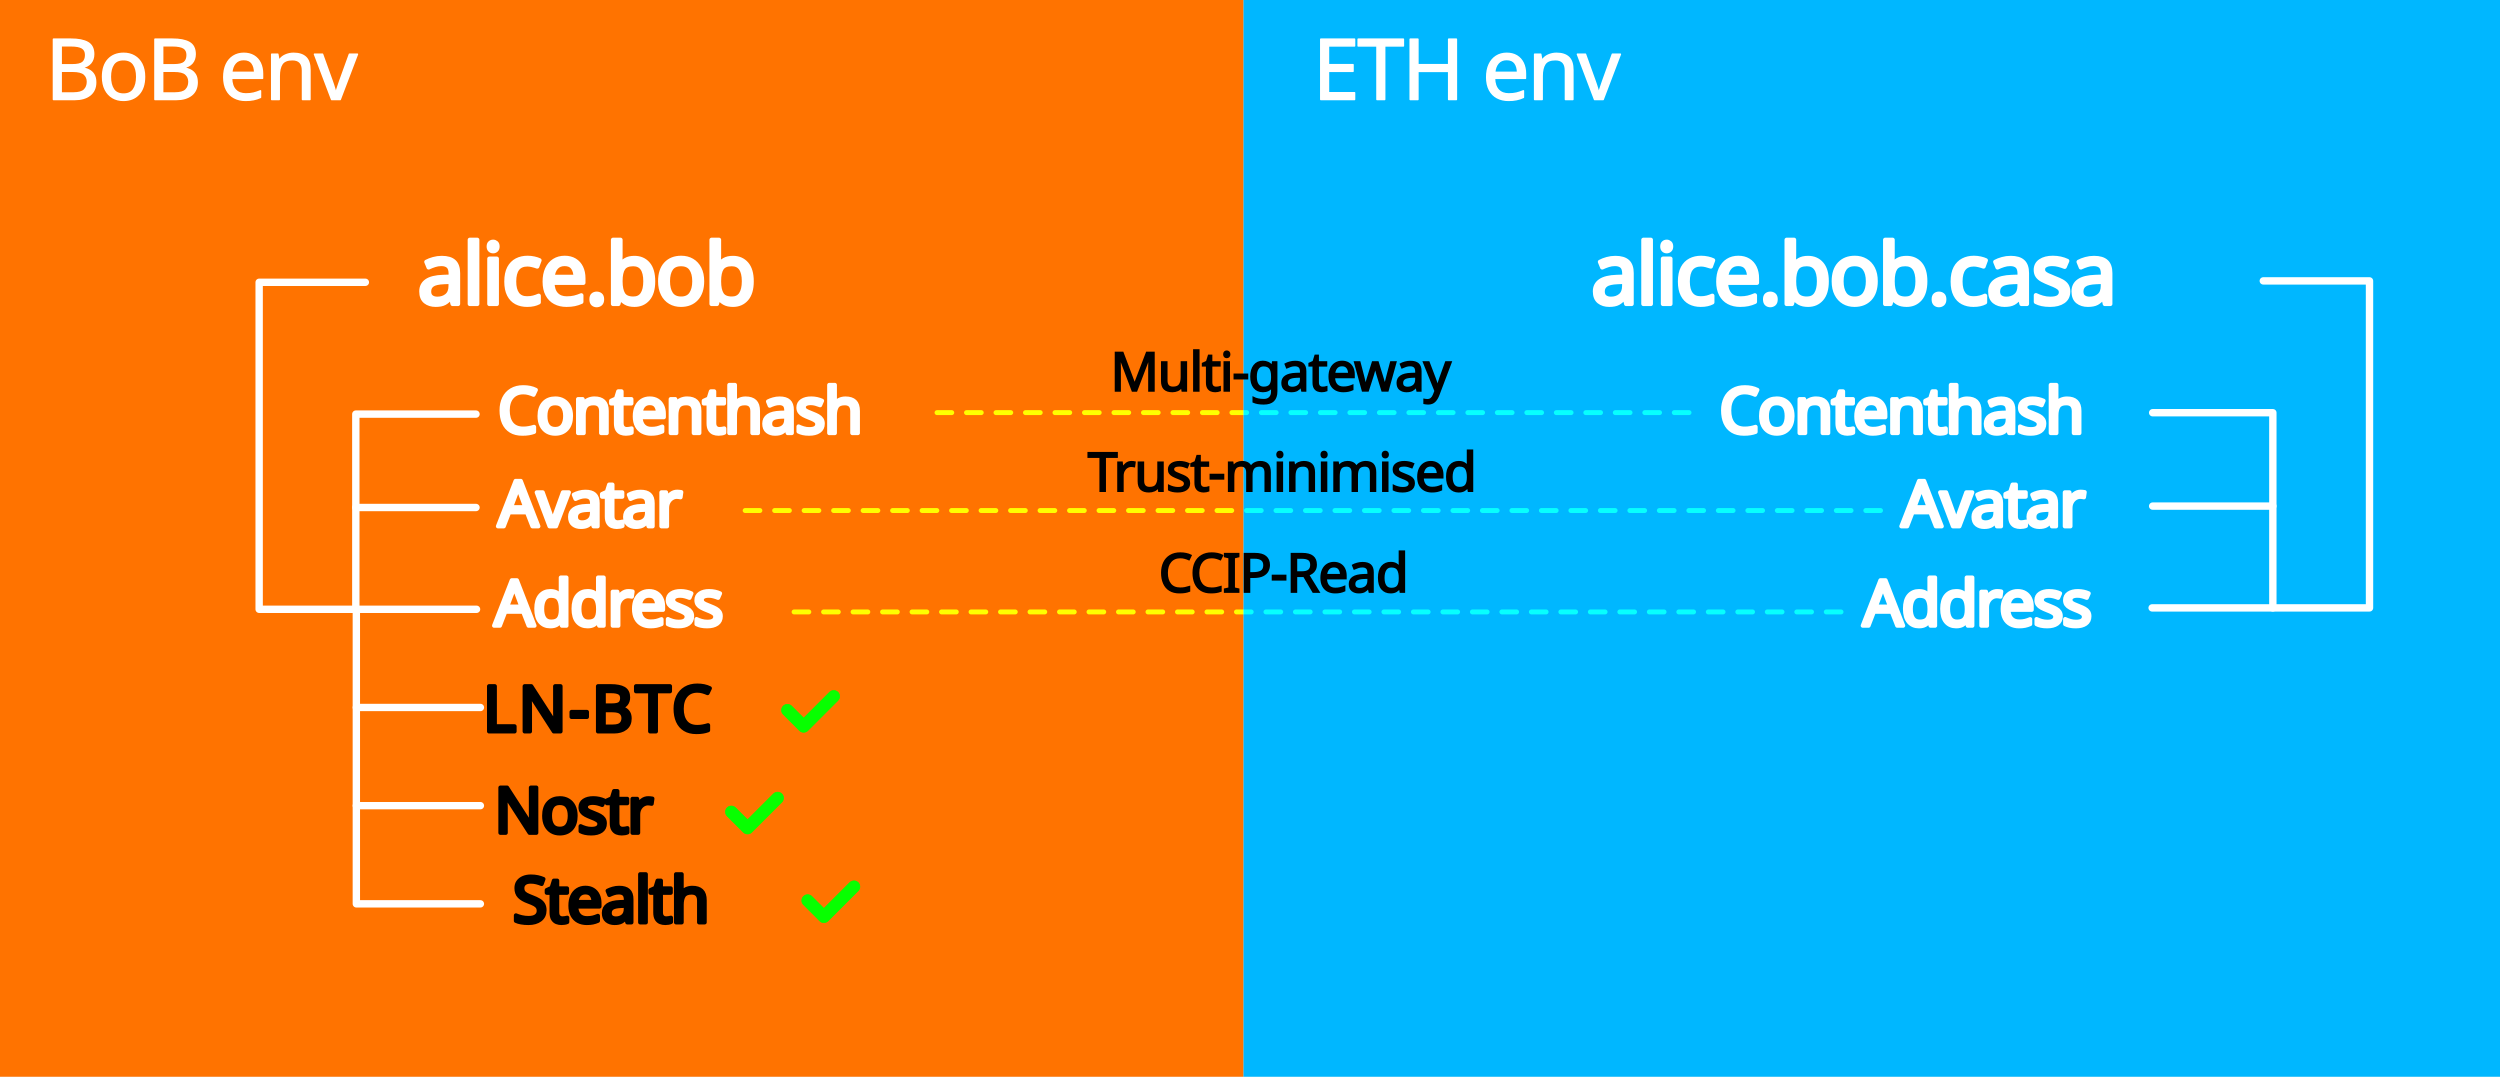
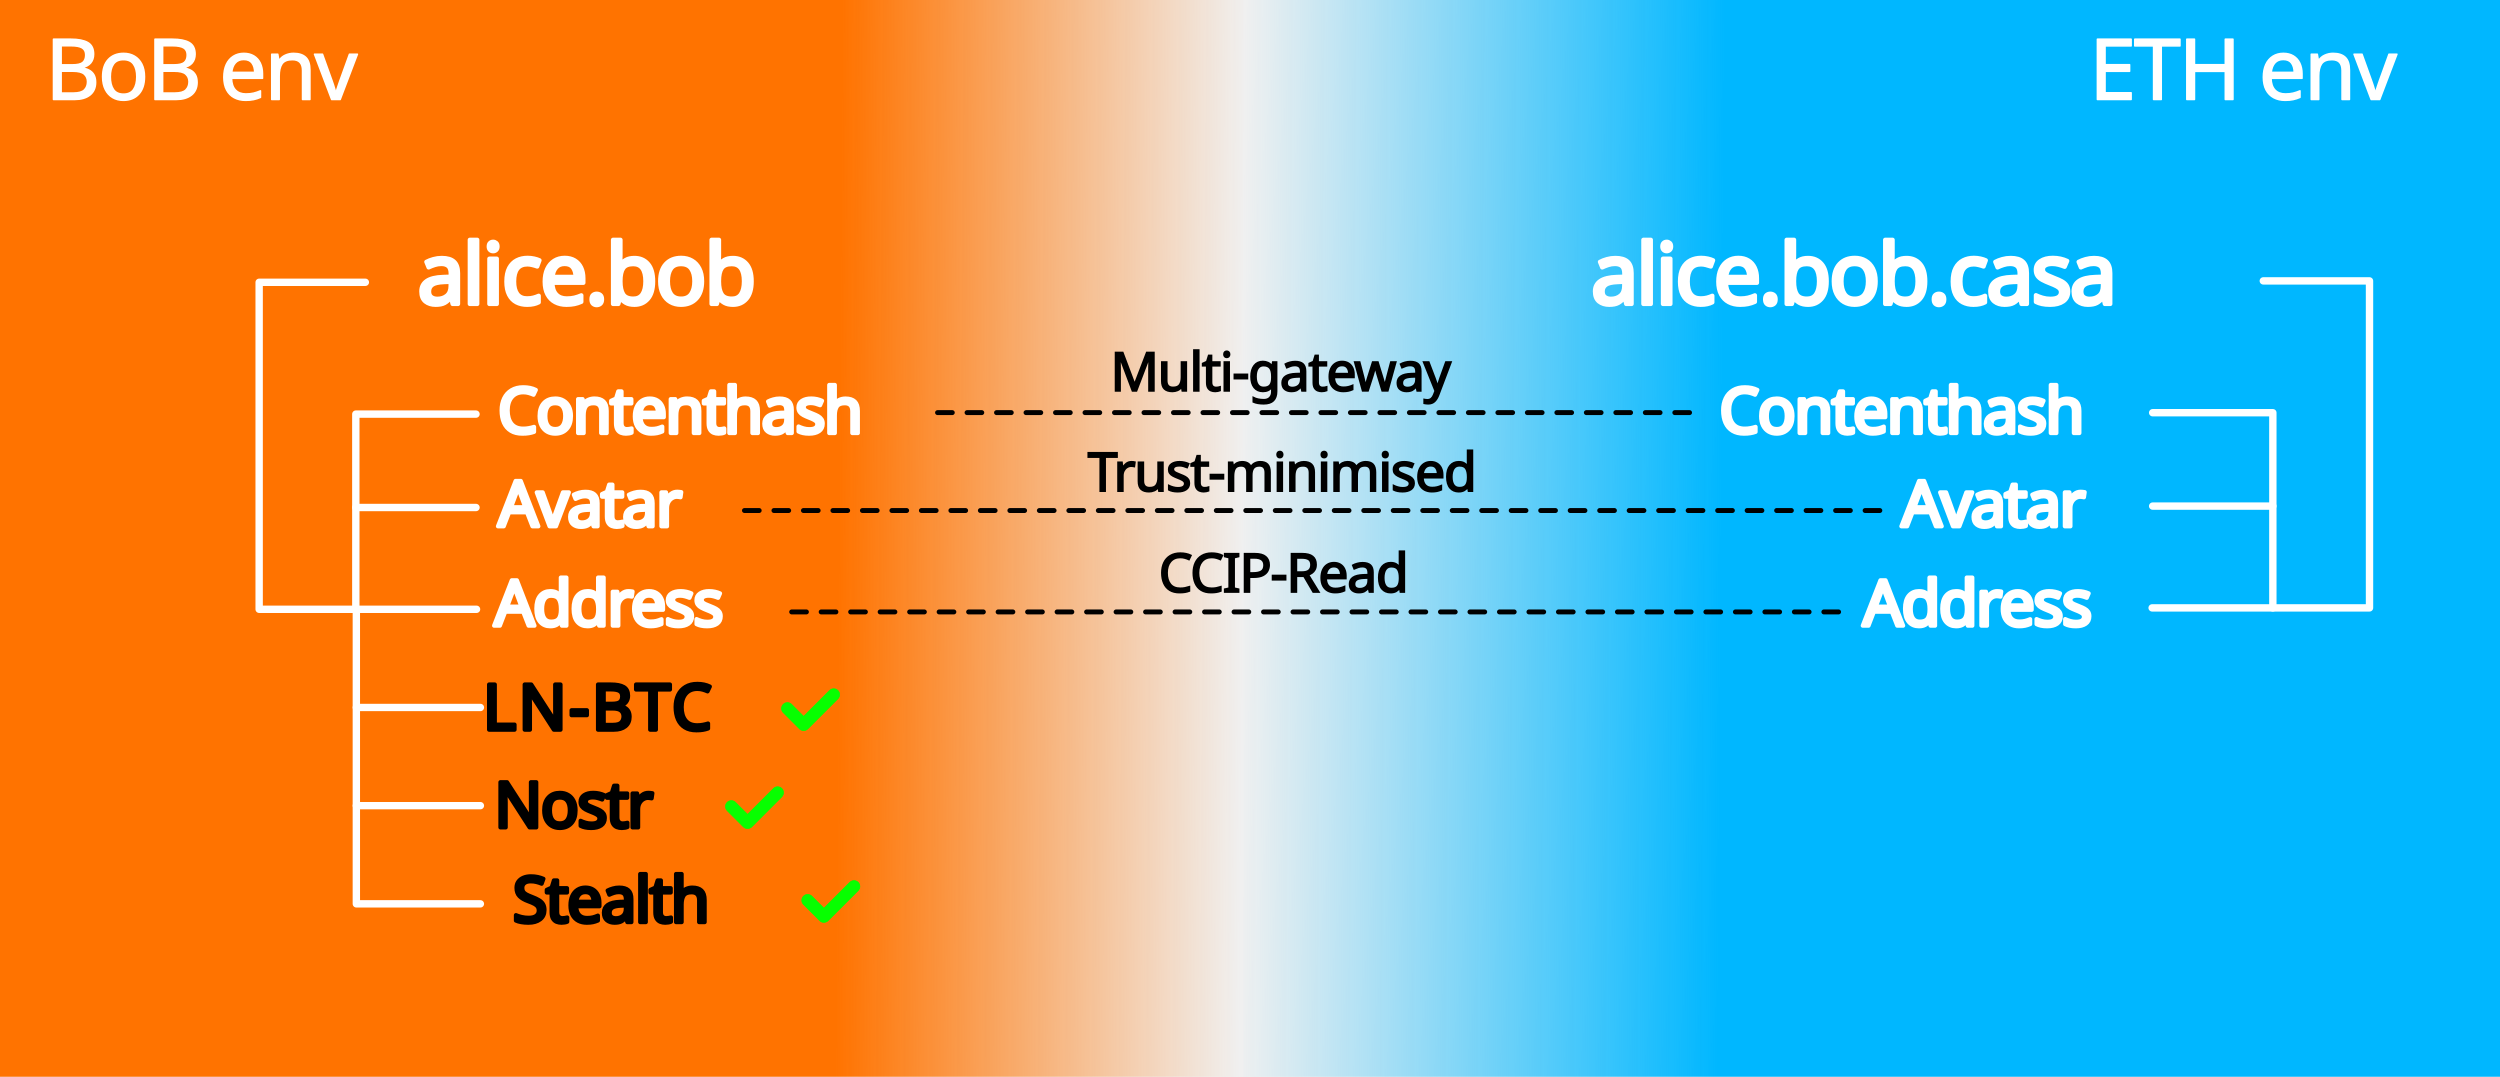
- <svg xmlns="http://www.w3.org/2000/svg" version="1.1" id="Layer_1" x="0px" y="0px" viewBox="0 0 1017.265 438.132" xml:space="preserve" width="1017.265" height="438.132">
-   <rect style="fill:#00b7ff;fill-opacity:1;fill-rule:evenodd;stroke:none;stroke-width:10.196;stroke-linecap:round;stroke-linejoin:round;stroke-dashoffset:4.046;paint-order:stroke fill markers;stop-color:#000000" id="rect856-3" width="511.356" height="438.132" x="505.909" y="0" />
-   <rect style="fill:#ff7300;fill-opacity:1;fill-rule:evenodd;stroke:none;stroke-width:10.142;stroke-linecap:round;stroke-linejoin:round;stroke-dashoffset:4.046;paint-order:stroke fill markers;stop-color:#000000" id="rect856" width="505.909" height="438.132" x="0" y="0" />
+ <svg xmlns="http://www.w3.org/2000/svg" xmlns:xlink="http://www.w3.org/1999/xlink" version="1.1" id="Layer_1" x="0px" y="0px" viewBox="0 0 1017.265 438.132" xml:space="preserve" width="1017.265" height="438.132">
+   <rect style="fill:url(#linearGradient1069);fill-opacity:1;fill-rule:evenodd;stroke:none;stroke-width:10.196;stroke-linecap:round;stroke-linejoin:round;stroke-dashoffset:4.046;paint-order:stroke fill markers;stop-color:#000000" id="rect856-3" width="511.356" height="438.132" x="505.909" y="0" />
+   <rect style="fill:url(#linearGradient1077);fill-opacity:1;fill-rule:evenodd;stroke:none;stroke-width:10.142;stroke-linecap:round;stroke-linejoin:round;stroke-dashoffset:4.046;paint-order:stroke fill markers;stop-color:#000000" id="rect856" width="505.909" height="438.132" x="0" y="0" />
  <g id="g857-9-0" transform="translate(-227.1207,558.2446)" style="fill:#00b7ff;fill-opacity:1;stroke:none" />
  <text xml:space="preserve" id="text990-9" style="font-size:53.333px;line-height:1.25;font-family:Palatino;-inkscape-font-specification:Palatino;font-variant-ligatures:none;text-align:center;letter-spacing:-1.39px;white-space:pre;shape-inside:url(#rect992-0);fill:#00b7ff;fill-opacity:1;stroke:none;" transform="translate(248.7202,-185.4778)" />
  <defs id="defs864">
+     <linearGradient id="linearGradient1075">
+       <stop style="stop-color:#ff7300;stop-opacity:1;" offset="0" id="stop1071" />
+       <stop style="stop-color:#ff7300;stop-opacity:0;" offset="1" id="stop1073" />
+     </linearGradient>
+     <linearGradient id="linearGradient1067">
+       <stop style="stop-color:#00b7ff;stop-opacity:1;" offset="0" id="stop1063" />
+       <stop style="stop-color:#00b7ff;stop-opacity:0;" offset="1" id="stop1065" />
+     </linearGradient>
    <rect x="570.106" y="518.723" width="795.212" height="234.893" id="rect992" />
    <rect x="570.106" y="518.723" width="795.212" height="234.893" id="rect992-0" />
    <rect x="570.106" y="518.723" width="795.212" height="234.893" id="rect883" />
+     <linearGradient xlink:href="#linearGradient1067" id="linearGradient1069" x1="700.463" y1="218.213" x2="505.051" y2="216.922" gradientUnits="userSpaceOnUse" />
+     <linearGradient xlink:href="#linearGradient1075" id="linearGradient1077" x1="341.371" y1="218.025" x2="505.909" y2="219.066" gradientUnits="userSpaceOnUse" />
  </defs>
  <style type="text/css" id="style833">
	.st0{fill:#E1E1E1;}
	.st1{fill:#F58B00;}
</style>
  <g id="g857-9" transform="translate(-735.9186,558.2446)" style="fill:#ff7300;fill-opacity:1;stroke:none" />
  <text xml:space="preserve" id="text990" style="font-size:53.333px;line-height:1.25;font-family:Palatino;-inkscape-font-specification:Palatino;font-variant-ligatures:none;text-align:center;letter-spacing:-1.39px;white-space:pre;shape-inside:url(#rect992);fill:#ff7300;fill-opacity:1;stroke:none;" transform="translate(-260.0778,-185.4778)" />
  <text xml:space="preserve" style="font-size:34.329px;line-height:1.25;font-family:Palatino;-inkscape-font-specification:Palatino;font-variant-ligatures:none;text-align:center;letter-spacing:-0.895px;text-anchor:middle;stroke-width:1.744;stroke-miterlimit:4;stroke-dasharray:none" x="251.237" y="123.674" id="text911">
    <tspan id="tspan909" x="250.789" y="123.674" style="font-style:normal;font-variant:normal;font-weight:normal;font-stretch:normal;font-family:'SF Mono';-inkscape-font-specification:'SF Mono';fill:#ffffff;fill-opacity:1;stroke:#ffffff;stroke-width:1.744;stroke-linecap:round;stroke-linejoin:round;stroke-miterlimit:4;stroke-dasharray:none;stroke-opacity:1">alice.bob</tspan>
  </text>
  <text xml:space="preserve" style="font-size:34.329px;line-height:1.25;font-family:Palatino;-inkscape-font-specification:Palatino;font-variant-ligatures:none;text-align:center;letter-spacing:-0.895px;text-anchor:middle;stroke-width:0.644" x="94.359" y="40.471" id="text911-5">
    <tspan id="tspan909-3" x="93.912" y="40.471" style="font-style:normal;font-variant:normal;font-weight:normal;font-stretch:normal;font-family:'OCR A Std';-inkscape-font-specification:'OCR A Std';fill:#ffffff;fill-opacity:1;stroke:#ffffff;stroke-width:0.644;stroke-linecap:round;stroke-linejoin:round;stroke-opacity:1">BoB env</tspan>
  </text>
-   <text xml:space="preserve" style="font-size:34.329px;line-height:1.25;font-family:Palatino;-inkscape-font-specification:Palatino;font-variant-ligatures:none;text-align:center;letter-spacing:-0.895px;text-anchor:middle;stroke-width:0.644" x="609.149" y="40.471" id="text911-5-1">
-     <tspan id="tspan909-3-2" x="608.702" y="40.471" style="font-style:normal;font-variant:normal;font-weight:normal;font-stretch:normal;font-family:'OCR A Std';-inkscape-font-specification:'OCR A Std';fill:#ffffff;fill-opacity:1;stroke:#ffffff;stroke-width:0.644;stroke-linecap:round;stroke-linejoin:round;stroke-opacity:1">ETH env</tspan>
+   <text xml:space="preserve" style="font-size:34.329px;line-height:1.25;font-family:Palatino;-inkscape-font-specification:Palatino;font-variant-ligatures:none;text-align:center;letter-spacing:-0.895px;text-anchor:middle;stroke-width:0.644" x="925.149" y="40.471" id="text911-5-1">
+     <tspan id="tspan909-3-2" x="924.702" y="40.471" style="font-style:normal;font-variant:normal;font-weight:normal;font-stretch:normal;font-family:'OCR A Std';-inkscape-font-specification:'OCR A Std';fill:#ffffff;fill-opacity:1;stroke:#ffffff;stroke-width:0.644;stroke-linecap:round;stroke-linejoin:round;stroke-opacity:1">ETH env</tspan>
  </text>
  <text xml:space="preserve" style="font-size:34.329px;line-height:1.25;font-family:Palatino;-inkscape-font-specification:Palatino;font-variant-ligatures:none;text-align:center;letter-spacing:-0.895px;text-anchor:middle;stroke-width:1.744;stroke-miterlimit:4;stroke-dasharray:none" x="766.866" y="123.674" id="text911-2">
    <tspan id="tspan909-4" x="766.419" y="123.674" style="font-style:normal;font-variant:normal;font-weight:normal;font-stretch:normal;font-family:'SF Mono';-inkscape-font-specification:'SF Mono';fill:#ffffff;fill-opacity:1;stroke:#ffffff;stroke-width:1.744;stroke-linecap:round;stroke-linejoin:round;stroke-miterlimit:4;stroke-dasharray:none;stroke-opacity:1">alice.bob.casa</tspan>
  </text>
  <path style="fill:none;stroke:#ffffff;stroke-width:3;stroke-linecap:round;stroke-linejoin:round;stroke-miterlimit:4;stroke-dasharray:none;stroke-opacity:1" d="m 148.668,114.864 h -43.216 v 133.06 h 39.331 V 168.503 H 193.691" id="path985" />
  <text xml:space="preserve" style="font-size:25.731px;line-height:1.25;font-family:Palatino;-inkscape-font-specification:Palatino;font-variant-ligatures:none;text-align:center;letter-spacing:-0.671px;text-anchor:middle;stroke-width:1.707;stroke-miterlimit:4;stroke-dasharray:none" x="286.163" y="176.206" id="text911-8">
    <tspan id="tspan909-1" x="285.828" y="176.206" style="font-style:normal;font-variant:normal;font-weight:normal;font-stretch:normal;font-family:'SF Mono';-inkscape-font-specification:'SF Mono';fill:#ffffff;fill-opacity:1;stroke:#ffffff;stroke-width:1.707;stroke-linecap:round;stroke-linejoin:round;stroke-miterlimit:4;stroke-dasharray:none;stroke-opacity:1">Contenthash</tspan>
  </text>
  <path style="mix-blend-mode:screen;fill:none;stroke:#ffffff;stroke-width:3;stroke-linecap:round;stroke-linejoin:round;stroke-miterlimit:4;stroke-dasharray:none;stroke-opacity:1" d="M 193.691,206.503 H 144.783" id="path1011" />
  <path style="fill:none;stroke:#ffffff;stroke-width:3;stroke-linecap:round;stroke-linejoin:round;stroke-miterlimit:4;stroke-dasharray:none;stroke-opacity:1" d="m 920.95,114.295 h 43.216 v 133.06 h -39.331 v -79.421 h -48.908" id="path985-7" />
  <path style="mix-blend-mode:screen;fill:none;stroke:#ffffff;stroke-width:3;stroke-linecap:round;stroke-linejoin:round;stroke-miterlimit:4;stroke-dasharray:none;stroke-opacity:1" d="m 875.927,205.934 h 48.908" id="path1011-3" />
  <text xml:space="preserve" style="font-size:25.731px;line-height:1.25;font-family:Palatino;-inkscape-font-specification:Palatino;font-variant-ligatures:none;text-align:center;letter-spacing:-0.671px;text-anchor:middle;stroke-width:1.707;stroke-miterlimit:4;stroke-dasharray:none" x="783.208" y="176.206" id="text911-8-8">
    <tspan id="tspan909-1-1" x="782.872" y="176.206" style="font-style:normal;font-variant:normal;font-weight:normal;font-stretch:normal;font-family:'SF Mono';-inkscape-font-specification:'SF Mono';fill:#ffffff;fill-opacity:1;stroke:#ffffff;stroke-width:1.707;stroke-linecap:round;stroke-linejoin:round;stroke-miterlimit:4;stroke-dasharray:none;stroke-opacity:1">Contenthash</tspan>
  </text>
  <path style="mix-blend-mode:screen;fill:none;stroke:#ffffff;stroke-width:3;stroke-linecap:round;stroke-linejoin:round;stroke-miterlimit:4;stroke-dasharray:none;stroke-opacity:1" d="m 193.907,247.924 h -49.124" id="path1011-4" />
  <path style="mix-blend-mode:screen;fill:none;stroke:#ffffff;stroke-width:3;stroke-linecap:round;stroke-linejoin:round;stroke-miterlimit:4;stroke-dasharray:none;stroke-opacity:1" d="m 924.836,247.355 h -49.124" id="path1011-4-5" />
-   <text xml:space="preserve" style="font-size:25.731px;line-height:1.25;font-family:Palatino;-inkscape-font-specification:Palatino;font-variant-ligatures:none;text-align:center;letter-spacing:1px;text-anchor:middle;fill:#000000;fill-opacity:1;stroke:#000000;stroke-width:1.707;stroke-miterlimit:4;stroke-dasharray:none;stroke-opacity:1" x="253.221" y="297.61" id="text911-8-3">
-     <tspan id="tspan909-1-6" x="253.721" y="297.61" style="font-style:normal;font-variant:normal;font-weight:normal;font-stretch:normal;font-family:'SF Mono';-inkscape-font-specification:'SF Mono';fill:#000000;fill-opacity:1;stroke:#000000;stroke-width:1.707;stroke-linecap:round;stroke-linejoin:round;stroke-miterlimit:4;stroke-dasharray:none;stroke-opacity:1">LN-BTC</tspan>
+   <text xml:space="preserve" style="font-size:25.731px;line-height:1.25;font-family:Palatino;-inkscape-font-specification:Palatino;font-variant-ligatures:none;text-align:center;letter-spacing:1px;text-anchor:middle;fill:#000000;fill-opacity:1;stroke:#000000;stroke-width:1.707;stroke-miterlimit:4;stroke-dasharray:none;stroke-opacity:1" x="253.221" y="296.909" id="text911-8-3">
+     <tspan id="tspan909-1-6" x="253.721" y="296.909" style="font-style:normal;font-variant:normal;font-weight:normal;font-stretch:normal;font-family:'SF Mono';-inkscape-font-specification:'SF Mono';fill:#000000;fill-opacity:1;stroke:#000000;stroke-width:1.707;stroke-linecap:round;stroke-linejoin:round;stroke-miterlimit:4;stroke-dasharray:none;stroke-opacity:1">LN-BTC</tspan>
  </text>
-   <text xml:space="preserve" style="font-size:25.731px;line-height:1.25;font-family:Palatino;-inkscape-font-specification:Palatino;font-variant-ligatures:none;text-align:center;letter-spacing:-0.67px;text-anchor:middle;fill:#000000;fill-opacity:1;stroke:#000000;stroke-width:1.707;stroke-miterlimit:4;stroke-dasharray:none;stroke-opacity:1" x="242.797" y="338.863" id="text911-8-3-4">
-     <tspan id="tspan909-1-6-0" x="242.462" y="338.863" style="font-style:normal;font-variant:normal;font-weight:normal;font-stretch:normal;font-family:'SF Mono';-inkscape-font-specification:'SF Mono';fill:#000000;fill-opacity:1;stroke:#000000;stroke-width:1.707;stroke-linecap:round;stroke-linejoin:round;stroke-miterlimit:4;stroke-dasharray:none;stroke-opacity:1">Nostr</tspan>
+   <text xml:space="preserve" style="font-size:25.731px;line-height:1.25;font-family:Palatino;-inkscape-font-specification:Palatino;font-variant-ligatures:none;text-align:center;letter-spacing:-0.67px;text-anchor:middle;fill:#000000;fill-opacity:1;stroke:#000000;stroke-width:1.707;stroke-miterlimit:4;stroke-dasharray:none;stroke-opacity:1" x="242.797" y="336.663" id="text911-8-3-4">
+     <tspan id="tspan909-1-6-0" x="242.462" y="336.663" style="font-style:normal;font-variant:normal;font-weight:normal;font-stretch:normal;font-family:'SF Mono';-inkscape-font-specification:'SF Mono';fill:#000000;fill-opacity:1;stroke:#000000;stroke-width:1.707;stroke-linecap:round;stroke-linejoin:round;stroke-miterlimit:4;stroke-dasharray:none;stroke-opacity:1">Nostr</tspan>
  </text>
  <path style="mix-blend-mode:screen;fill:none;stroke:#ffffff;stroke-width:3;stroke-linecap:round;stroke-linejoin:round;stroke-miterlimit:4;stroke-dasharray:none;stroke-opacity:1;fill-opacity:1" d="m 195.473,287.876 h -50.475 v -39.952" id="path1011-0" />
  <text xml:space="preserve" style="font-size:25.731px;line-height:1.25;font-family:Palatino;-inkscape-font-specification:Palatino;font-variant-ligatures:none;text-align:center;letter-spacing:-0.67px;text-anchor:middle;stroke-width:1.707;stroke-miterlimit:4;stroke-dasharray:none" x="249.42" y="214.149" id="text911-8-3-4-6">
    <tspan id="tspan909-1-6-0-0" x="249.085" y="214.149" style="font-style:normal;font-variant:normal;font-weight:normal;font-stretch:normal;font-family:'SF Mono';-inkscape-font-specification:'SF Mono';fill:#ffffff;fill-opacity:1;stroke:#ffffff;stroke-width:1.707;stroke-linecap:round;stroke-linejoin:round;stroke-miterlimit:4;stroke-dasharray:none;stroke-opacity:1">Avatar</tspan>
  </text>
  <text xml:space="preserve" style="font-size:25.731px;line-height:1.25;font-family:Palatino;-inkscape-font-specification:Palatino;font-variant-ligatures:none;text-align:center;letter-spacing:-0.67px;text-anchor:middle;stroke-width:1.707;stroke-miterlimit:4;stroke-dasharray:none" x="820.478" y="214.149" id="text911-8-3-4-6-4">
    <tspan id="tspan909-1-6-0-0-2" x="820.143" y="214.149" style="font-style:normal;font-variant:normal;font-weight:normal;font-stretch:normal;font-family:'SF Mono';-inkscape-font-specification:'SF Mono';fill:#ffffff;fill-opacity:1;stroke:#ffffff;stroke-width:1.707;stroke-linecap:round;stroke-linejoin:round;stroke-miterlimit:4;stroke-dasharray:none;stroke-opacity:1">Avatar</tspan>
  </text>
  <text xml:space="preserve" style="font-size:25.731px;line-height:1.25;font-family:Palatino;-inkscape-font-specification:Palatino;font-variant-ligatures:none;text-align:center;letter-spacing:-0.67px;text-anchor:middle;stroke-width:1.707;stroke-miterlimit:4;stroke-dasharray:none" x="257.051" y="254.581" id="text911-8-3-4-6-5">
    <tspan id="tspan909-1-6-0-0-0" x="256.716" y="254.581" style="font-style:normal;font-variant:normal;font-weight:normal;font-stretch:normal;font-family:'SF Mono';-inkscape-font-specification:'SF Mono';fill:#ffffff;fill-opacity:1;stroke:#ffffff;stroke-width:1.707;stroke-linecap:round;stroke-linejoin:round;stroke-miterlimit:4;stroke-dasharray:none;stroke-opacity:1">Address</tspan>
  </text>
  <text xml:space="preserve" style="font-size:25.731px;line-height:1.25;font-family:Palatino;-inkscape-font-specification:Palatino;font-variant-ligatures:none;text-align:center;letter-spacing:-0.67px;text-anchor:middle;stroke-width:1.707;stroke-miterlimit:4;stroke-dasharray:none" x="813.966" y="254.581" id="text911-8-3-4-6-5-8">
    <tspan id="tspan909-1-6-0-0-0-8" x="813.631" y="254.581" style="font-style:normal;font-variant:normal;font-weight:normal;font-stretch:normal;font-family:'SF Mono';-inkscape-font-specification:'SF Mono';fill:#ffffff;fill-opacity:1;stroke:#ffffff;stroke-width:1.707;stroke-linecap:round;stroke-linejoin:round;stroke-miterlimit:4;stroke-dasharray:none;stroke-opacity:1">Address</tspan>
  </text>
  <path style="mix-blend-mode:screen;fill:none;stroke:#ffffff;stroke-width:3;stroke-linecap:round;stroke-linejoin:round;stroke-miterlimit:4;stroke-dasharray:none;stroke-opacity:1;fill-opacity:1" d="m 195.473,327.828 h -50.475 v -39.952" id="path1011-0-0" />
  <path style="mix-blend-mode:screen;fill:none;stroke:#ffffff;stroke-width:3;stroke-linecap:round;stroke-linejoin:round;stroke-miterlimit:4;stroke-dasharray:none;stroke-opacity:1;fill-opacity:1" d="m 195.473,367.78 h -50.475 v -39.952" id="path1011-0-0-7" />
-   <text xml:space="preserve" style="font-size:25.731px;line-height:1.25;font-family:Palatino;-inkscape-font-specification:Palatino;font-variant-ligatures:none;text-align:center;letter-spacing:-0.67px;text-anchor:middle;fill:#000000;fill-opacity:1;stroke:#000000;stroke-width:1.707;stroke-miterlimit:4;stroke-dasharray:none;stroke-opacity:1" x="258.034" y="375.307" id="text911-8-3-4-5">
-     <tspan id="tspan909-1-6-0-7" x="257.699" y="375.307" style="font-style:normal;font-variant:normal;font-weight:normal;font-stretch:normal;font-family:'SF Mono';-inkscape-font-specification:'SF Mono';fill:#000000;fill-opacity:1;stroke:#000000;stroke-width:1.707;stroke-linecap:round;stroke-linejoin:round;stroke-miterlimit:4;stroke-dasharray:none;stroke-opacity:1">Stealth</tspan>
+   <text xml:space="preserve" style="font-size:25.731px;line-height:1.25;font-family:Palatino;-inkscape-font-specification:Palatino;font-variant-ligatures:none;text-align:center;letter-spacing:-0.67px;text-anchor:middle;fill:#000000;fill-opacity:1;stroke:#000000;stroke-width:1.707;stroke-miterlimit:4;stroke-dasharray:none;stroke-opacity:1" x="258.034" y="375.207" id="text911-8-3-4-5">
+     <tspan id="tspan909-1-6-0-7" x="257.699" y="375.207" style="font-style:normal;font-variant:normal;font-weight:normal;font-stretch:normal;font-family:'SF Mono';-inkscape-font-specification:'SF Mono';fill:#000000;fill-opacity:1;stroke:#000000;stroke-width:1.707;stroke-linecap:round;stroke-linejoin:round;stroke-miterlimit:4;stroke-dasharray:none;stroke-opacity:1">Stealth</tspan>
  </text>
-   <path style="mix-blend-mode:screen;fill:none;stroke:#07ff00;stroke-width:2;stroke-linecap:round;stroke-linejoin:round;stroke-miterlimit:4;stroke-dasharray:6, 6;stroke-dashoffset:0;stroke-opacity:1;fill-opacity:1" d="M 687.275,167.897 H 377.492" id="path1011-01" />
-   <path style="mix-blend-mode:screen;fill:none;stroke:#07ff00;stroke-width:2;stroke-linecap:round;stroke-linejoin:round;stroke-miterlimit:4;stroke-dasharray:6, 6;stroke-dashoffset:0;stroke-opacity:1" d="M 765.202,207.737 H 300.919" id="path1011-01-2" />
-   <path style="mix-blend-mode:screen;fill:none;stroke:#07ff00;stroke-width:2;stroke-linecap:round;stroke-linejoin:round;stroke-miterlimit:4;stroke-dasharray:6, 6;stroke-dashoffset:0;stroke-opacity:1" d="M 749.119,249 H 318.136" id="path1011-01-2-5" />
  <text xml:space="preserve" style="font-size:21.828px;line-height:1.25;font-family:Palatino;-inkscape-font-specification:Palatino;font-variant-ligatures:none;text-align:center;letter-spacing:-0.569px;text-anchor:middle;fill:#000000;fill-opacity:1;stroke:#000000;stroke-width:0.709;stroke-miterlimit:4;stroke-dasharray:none;stroke-opacity:1" x="530.266" y="240.895" id="text2208">
    <tspan id="tspan2206" x="529.982" y="240.895" style="font-style:normal;font-variant:normal;font-weight:normal;font-stretch:normal;font-family:'OCR A Std';-inkscape-font-specification:'OCR A Std';fill:#000000;fill-opacity:1;stroke:#000000;stroke-width:0.709;stroke-miterlimit:4;stroke-dasharray:none;stroke-opacity:1">CCIP-Read</tspan>
  </text>
-   <g style="fill:#07ff00;fill-opacity:1;fill-rule:nonzero;stroke:#07ff00;stroke-width:0;stroke-linecap:butt;stroke-linejoin:miter;stroke-miterlimit:10;stroke-dasharray:none;stroke-opacity:1" transform="matrix(0.2951003,0,0,0.2951003,315.0827,277.3404)" id="g1289">
+   <g style="fill:#07ff00;fill-opacity:1;fill-rule:nonzero;stroke:#07ff00;stroke-width:0;stroke-linecap:butt;stroke-linejoin:miter;stroke-miterlimit:10;stroke-dasharray:none;stroke-opacity:1" transform="matrix(0.2951003,0,0,0.2951003,315.0827,276.6404)" id="g1289">
    <path d="m 40.427,68.922 c -1.816,0 -3.631,-0.693 -5.017,-2.079 L 13.035,44.47 c -2.771,-2.771 -2.771,-7.263 0,-10.034 2.771,-2.77 7.263,-2.77 10.034,0 L 40.427,51.793 76.889,15.332 c 2.769,-2.77 7.264,-2.77 10.033,0 2.771,2.771 2.771,7.263 0,10.034 L 45.444,66.843 c -1.386,1.386 -3.201,2.079 -5.017,2.079 z" style="opacity:1;fill:#07ff00;fill-opacity:1;fill-rule:nonzero;stroke:#07ff00;stroke-width:1;stroke-linecap:butt;stroke-linejoin:miter;stroke-miterlimit:10;stroke-dasharray:none;stroke-opacity:1" stroke-linecap="round" id="path1285" />
    <path d="m 40.427,69.922 c -2.162,0 -4.195,-0.842 -5.724,-2.371 L 12.328,45.177 c -1.529,-1.529 -2.371,-3.562 -2.371,-5.724 0,-2.162 0.842,-4.195 2.371,-5.724 3.156,-3.155 8.292,-3.155 11.448,0 l 16.651,16.65 35.755,-35.753 c 1.527,-1.529 3.561,-2.371 5.724,-2.371 2.162,0 4.195,0.842 5.724,2.371 1.528,1.528 2.37,3.561 2.37,5.723 0,2.163 -0.842,4.195 -2.371,5.724 L 46.151,67.551 c -1.529,1.529 -3.562,2.371 -5.724,2.371 z M 18.052,33.362 c -1.561,0 -3.122,0.594 -4.31,1.782 -1.151,1.151 -1.785,2.681 -1.785,4.309 0,1.628 0.634,3.159 1.785,4.31 l 22.375,22.374 c 1.151,1.151 2.682,1.785 4.31,1.785 1.628,0 3.159,-0.634 4.31,-1.785 L 86.215,24.659 C 87.366,23.508 88,21.978 88,20.349 c 0,-1.628 -0.634,-3.158 -1.785,-4.31 -1.15,-1.151 -2.682,-1.785 -4.31,-1.785 -1.629,0 -3.159,0.634 -4.31,1.785 L 40.427,53.207 22.361,35.143 c -1.188,-1.187 -2.749,-1.781 -4.309,-1.781 z" style="opacity:1;fill:#07ff00;fill-opacity:1;fill-rule:nonzero;stroke:#07ff00;stroke-width:1;stroke-linecap:butt;stroke-linejoin:miter;stroke-miterlimit:10;stroke-dasharray:none;stroke-opacity:1" stroke-linecap="round" id="path1287" />
  </g>
-   <g style="fill:#07ff00;fill-opacity:1;fill-rule:nonzero;stroke:#07ff00;stroke-width:0;stroke-linecap:butt;stroke-linejoin:miter;stroke-miterlimit:10;stroke-dasharray:none;stroke-opacity:1" transform="matrix(0.2951049,0,0,0.2951049,292.259,318.7193)" id="g1289-8">
+   <g style="fill:#07ff00;fill-opacity:1;fill-rule:nonzero;stroke:#07ff00;stroke-width:0;stroke-linecap:butt;stroke-linejoin:miter;stroke-miterlimit:10;stroke-dasharray:none;stroke-opacity:1" transform="matrix(0.2951049,0,0,0.2951049,292.259,316.5189)" id="g1289-8">
    <path d="m 40.427,68.922 c -1.816,0 -3.631,-0.693 -5.017,-2.079 L 13.035,44.47 c -2.771,-2.771 -2.771,-7.263 0,-10.034 2.771,-2.77 7.263,-2.77 10.034,0 L 40.427,51.793 76.889,15.332 c 2.769,-2.77 7.264,-2.77 10.033,0 2.771,2.771 2.771,7.263 0,10.034 L 45.444,66.843 c -1.386,1.386 -3.201,2.079 -5.017,2.079 z" style="opacity:1;fill:#07ff00;fill-opacity:1;fill-rule:nonzero;stroke:#07ff00;stroke-width:1;stroke-linecap:butt;stroke-linejoin:miter;stroke-miterlimit:10;stroke-dasharray:none;stroke-opacity:1" stroke-linecap="round" id="path1285-9" />
    <path d="m 40.427,69.922 c -2.162,0 -4.195,-0.842 -5.724,-2.371 L 12.328,45.177 c -1.529,-1.529 -2.371,-3.562 -2.371,-5.724 0,-2.162 0.842,-4.195 2.371,-5.724 3.156,-3.155 8.292,-3.155 11.448,0 l 16.651,16.65 35.755,-35.753 c 1.527,-1.529 3.561,-2.371 5.724,-2.371 2.162,0 4.195,0.842 5.724,2.371 1.528,1.528 2.37,3.561 2.37,5.723 0,2.163 -0.842,4.195 -2.371,5.724 L 46.151,67.551 c -1.529,1.529 -3.562,2.371 -5.724,2.371 z M 18.052,33.362 c -1.561,0 -3.122,0.594 -4.31,1.782 -1.151,1.151 -1.785,2.681 -1.785,4.309 0,1.628 0.634,3.159 1.785,4.31 l 22.375,22.374 c 1.151,1.151 2.682,1.785 4.31,1.785 1.628,0 3.159,-0.634 4.31,-1.785 L 86.215,24.659 C 87.366,23.508 88,21.978 88,20.349 c 0,-1.628 -0.634,-3.158 -1.785,-4.31 -1.15,-1.151 -2.682,-1.785 -4.31,-1.785 -1.629,0 -3.159,0.634 -4.31,1.785 L 40.427,53.207 22.361,35.143 c -1.188,-1.187 -2.749,-1.781 -4.309,-1.781 z" style="opacity:1;fill:#07ff00;fill-opacity:1;fill-rule:nonzero;stroke:#07ff00;stroke-width:1;stroke-linecap:butt;stroke-linejoin:miter;stroke-miterlimit:10;stroke-dasharray:none;stroke-opacity:1" stroke-linecap="round" id="path1287-1" />
  </g>
-   <g style="fill:#07ff00;fill-opacity:1;fill-rule:nonzero;stroke:#07ff00;stroke-width:0;stroke-linecap:butt;stroke-linejoin:miter;stroke-miterlimit:10;stroke-dasharray:none;stroke-opacity:1" transform="matrix(0.2951049,0,0,0.2951049,323.4167,354.799)" id="g1289-8-8">
+   <g style="fill:#07ff00;fill-opacity:1;fill-rule:nonzero;stroke:#07ff00;stroke-width:0;stroke-linecap:butt;stroke-linejoin:miter;stroke-miterlimit:10;stroke-dasharray:none;stroke-opacity:1" transform="matrix(0.2951049,0,0,0.2951049,323.4167,354.6989)" id="g1289-8-8">
    <path d="m 40.427,68.922 c -1.816,0 -3.631,-0.693 -5.017,-2.079 L 13.035,44.47 c -2.771,-2.771 -2.771,-7.263 0,-10.034 2.771,-2.77 7.263,-2.77 10.034,0 L 40.427,51.793 76.889,15.332 c 2.769,-2.77 7.264,-2.77 10.033,0 2.771,2.771 2.771,7.263 0,10.034 L 45.444,66.843 c -1.386,1.386 -3.201,2.079 -5.017,2.079 z" style="opacity:1;fill:#07ff00;fill-opacity:1;fill-rule:nonzero;stroke:#07ff00;stroke-width:1;stroke-linecap:butt;stroke-linejoin:miter;stroke-miterlimit:10;stroke-dasharray:none;stroke-opacity:1" stroke-linecap="round" id="path1285-9-9" />
    <path d="m 40.087,69.922 c -2.162,0 -4.195,-0.842 -5.724,-2.371 l -22.375,-22.374 c -1.529,-1.529 -2.371,-3.562 -2.371,-5.724 0,-2.162 0.842,-4.195 2.371,-5.724 3.156,-3.155 8.292,-3.155 11.448,0 l 16.651,16.65 35.755,-35.753 c 1.527,-1.529 3.561,-2.371 5.724,-2.371 2.162,0 4.195,0.842 5.724,2.371 1.528,1.528 2.37,3.561 2.37,5.723 0,2.163 -0.842,4.195 -2.371,5.724 l -41.478,41.478 c -1.529,1.529 -3.562,2.371 -5.724,2.371 z m -22.375,-36.56 c -1.561,0 -3.122,0.594 -4.31,1.782 -1.151,1.151 -1.785,2.681 -1.785,4.309 0,1.628 0.634,3.159 1.785,4.31 l 22.375,22.374 c 1.151,1.151 2.682,1.785 4.31,1.785 1.628,0 3.159,-0.634 4.31,-1.785 l 41.478,-41.478 c 1.151,-1.151 1.785,-2.681 1.785,-4.31 0,-1.628 -0.634,-3.158 -1.785,-4.31 -1.15,-1.151 -2.682,-1.785 -4.31,-1.785 -1.629,0 -3.159,0.634 -4.31,1.785 l -37.168,37.168 -18.066,-18.064 c -1.188,-1.187 -2.749,-1.781 -4.309,-1.781 z" style="opacity:1;fill:#07ff00;fill-opacity:1;fill-rule:nonzero;stroke:#07ff00;stroke-width:1;stroke-linecap:butt;stroke-linejoin:miter;stroke-miterlimit:10;stroke-dasharray:none;stroke-opacity:1" stroke-linecap="round" id="path1287-1-3" />
  </g>
  <text xml:space="preserve" style="font-size:21.828px;line-height:1.25;font-family:Palatino;-inkscape-font-specification:Palatino;font-variant-ligatures:none;text-align:center;letter-spacing:-0.569px;text-anchor:middle;fill:#000000;fill-opacity:1;stroke:#000000;stroke-width:0.709;stroke-miterlimit:4;stroke-dasharray:none;stroke-opacity:1" x="529.022" y="159.039" id="text2208-7">
    <tspan id="tspan2206-3" x="528.738" y="159.039" style="font-style:normal;font-variant:normal;font-weight:normal;font-stretch:normal;font-family:'OCR A Std';-inkscape-font-specification:'OCR A Std';fill:#000000;fill-opacity:1;stroke:#000000;stroke-width:0.709;stroke-miterlimit:4;stroke-dasharray:none;stroke-opacity:1">Multi-gateway</tspan>
  </text>
  <text xml:space="preserve" style="font-size:21.828px;line-height:1.25;font-family:Palatino;-inkscape-font-specification:Palatino;font-variant-ligatures:none;text-align:center;letter-spacing:-0.569px;text-anchor:middle;fill:#000000;fill-opacity:1;stroke:#000000;stroke-width:0.709;stroke-miterlimit:4;stroke-dasharray:none;stroke-opacity:1" x="529.699" y="199.839" id="text2208-7-8">
    <tspan id="tspan2206-3-3" x="529.414" y="199.839" style="font-style:normal;font-variant:normal;font-weight:normal;font-stretch:normal;font-family:'OCR A Std';-inkscape-font-specification:'OCR A Std';fill:#000000;fill-opacity:1;stroke:#000000;stroke-width:0.709;stroke-miterlimit:4;stroke-dasharray:none;stroke-opacity:1">Trust-minimised</tspan>
  </text>
+   <path style="fill:none;stroke:#000000;stroke-width:2;stroke-linecap:round;stroke-linejoin:round;stroke-miterlimit:4;stroke-dasharray:6, 6;stroke-dashoffset:0;stroke-opacity:1" d="M 381.492,167.897 H 691.275" id="path1032" />
+   <path style="fill:#550000;stroke:#000000;stroke-width:2;stroke-linecap:round;stroke-linejoin:round;stroke-miterlimit:4;stroke-dasharray:6, 6;stroke-dashoffset:0;stroke-opacity:1" d="M 322.136,249 H 753.119" id="path1032-3" />
+   <path style="fill:none;stroke:#000000;stroke-width:2;stroke-linecap:round;stroke-linejoin:round;stroke-miterlimit:4;stroke-dasharray:6, 6;stroke-dashoffset:0;stroke-opacity:1" d="M 302.919,207.737 H 767.202" id="path1032-1" />
</svg>
